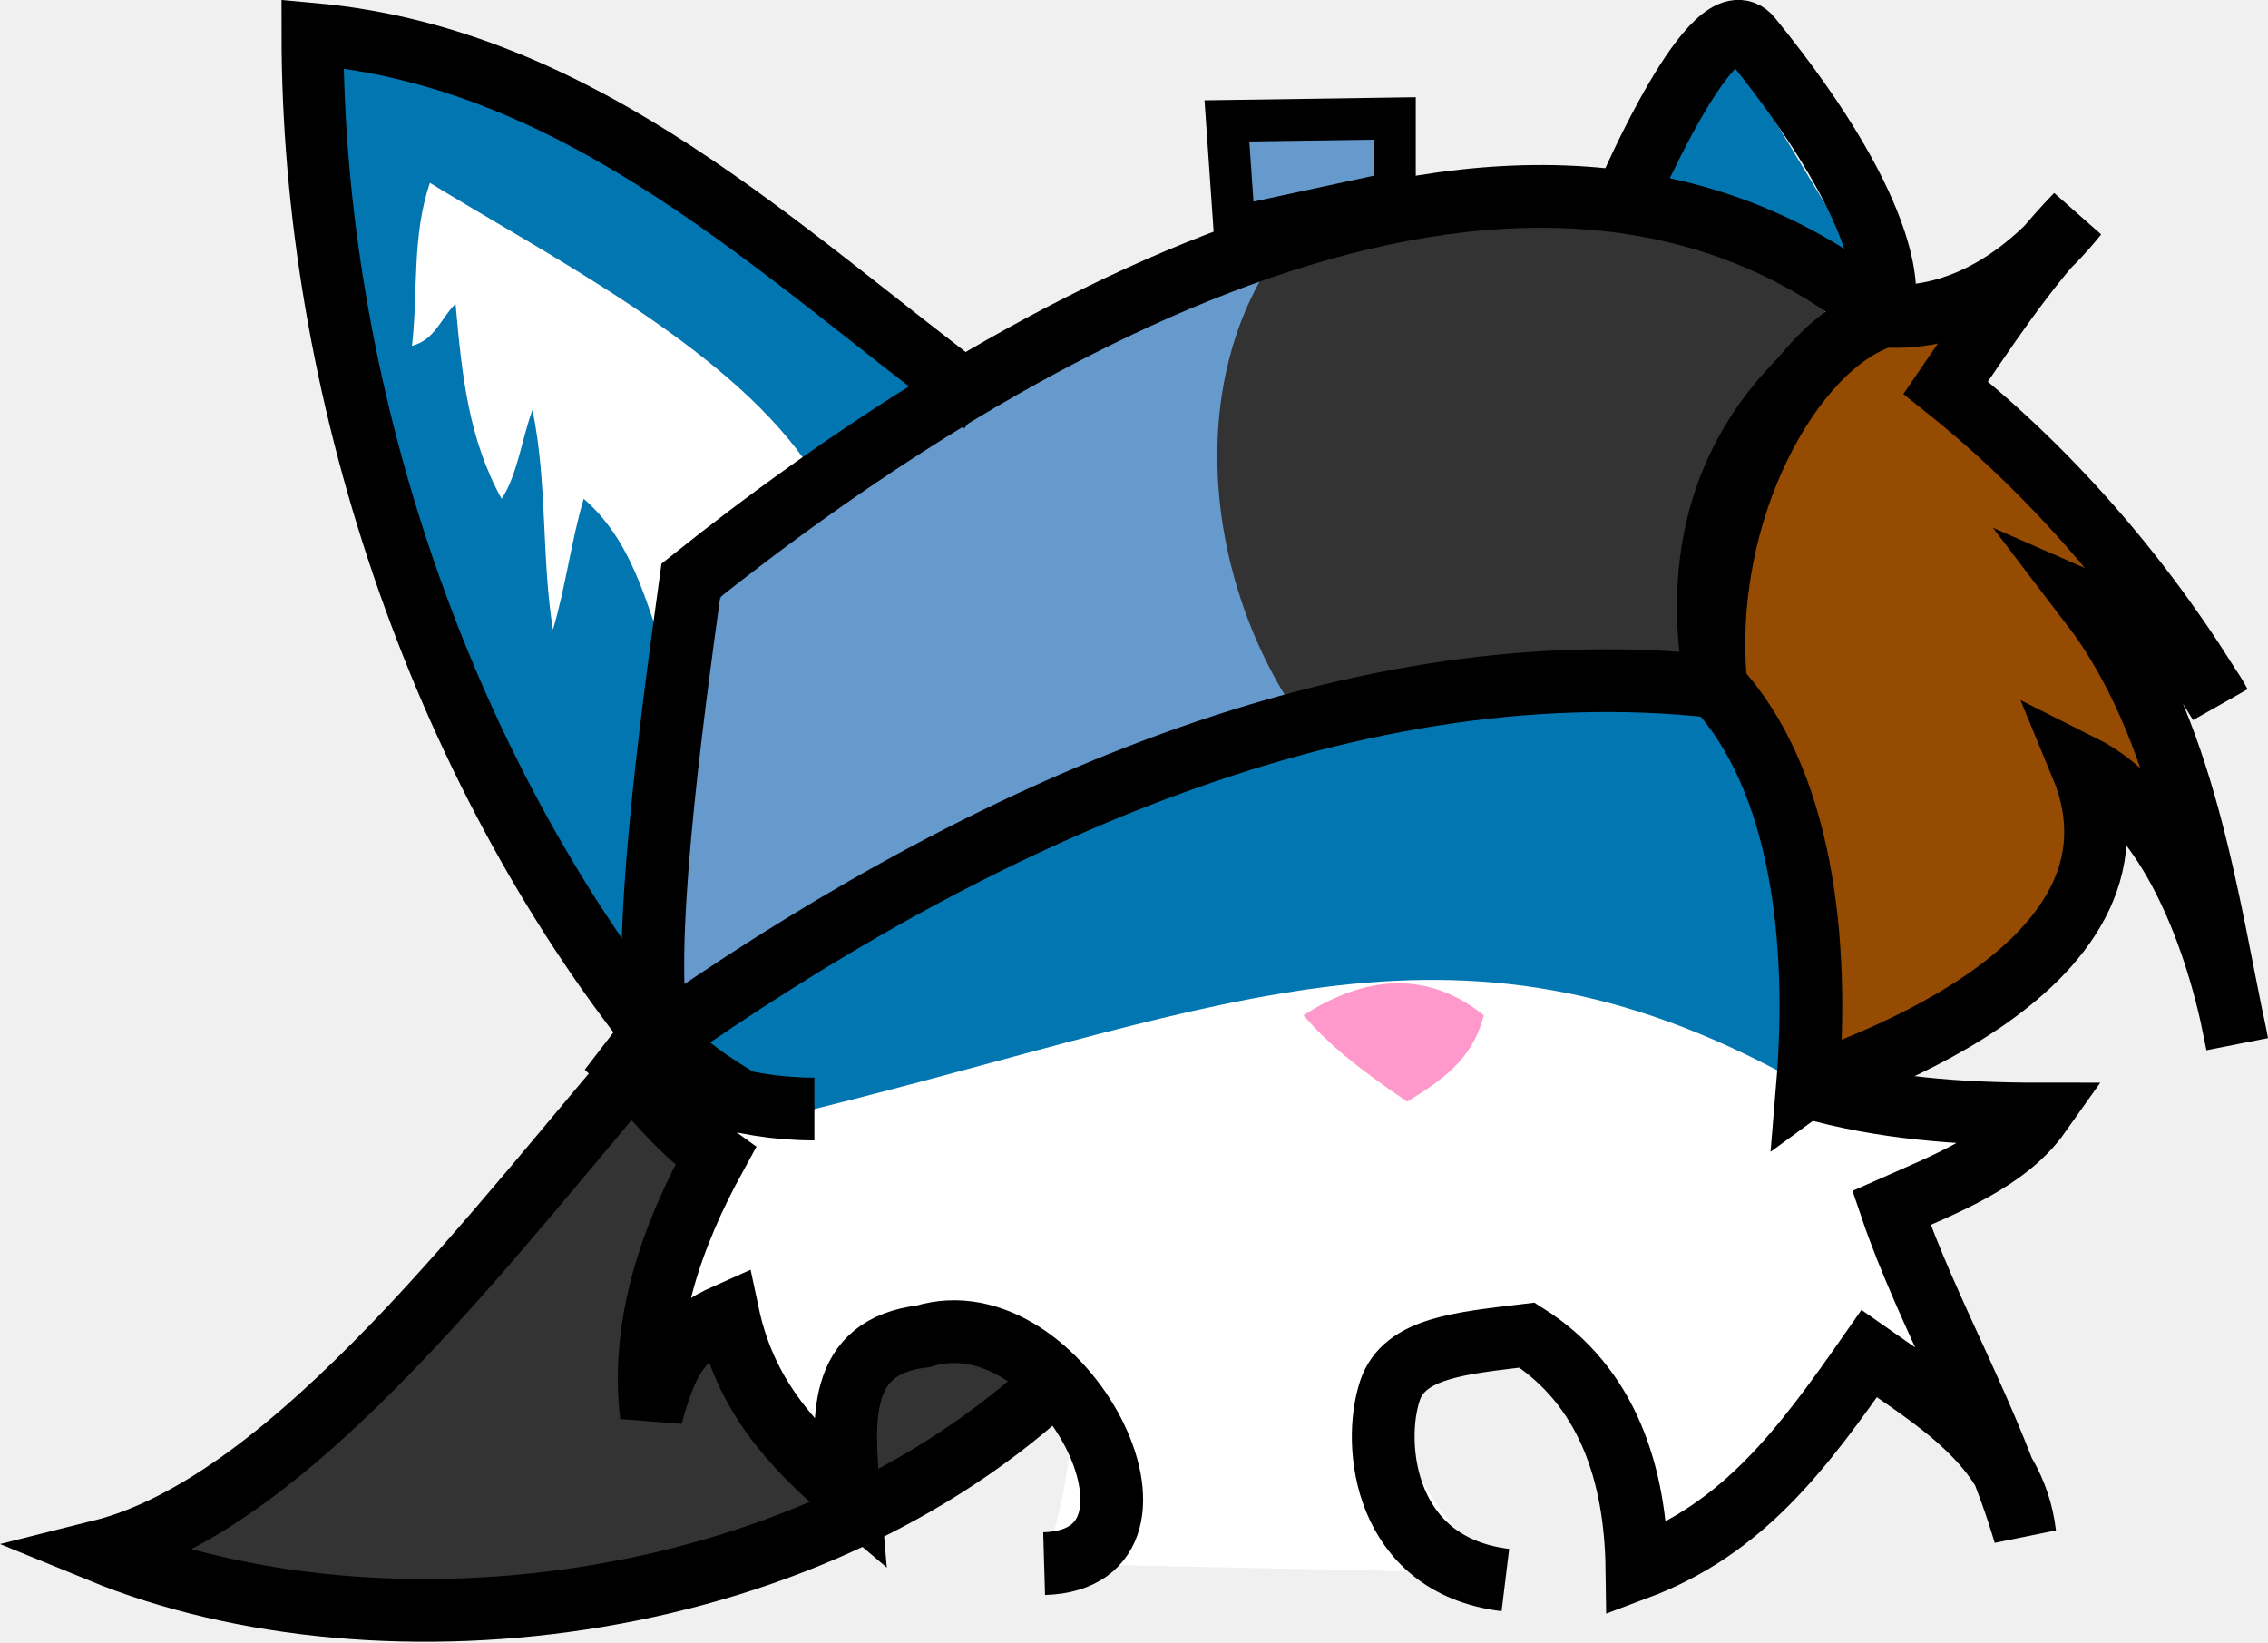
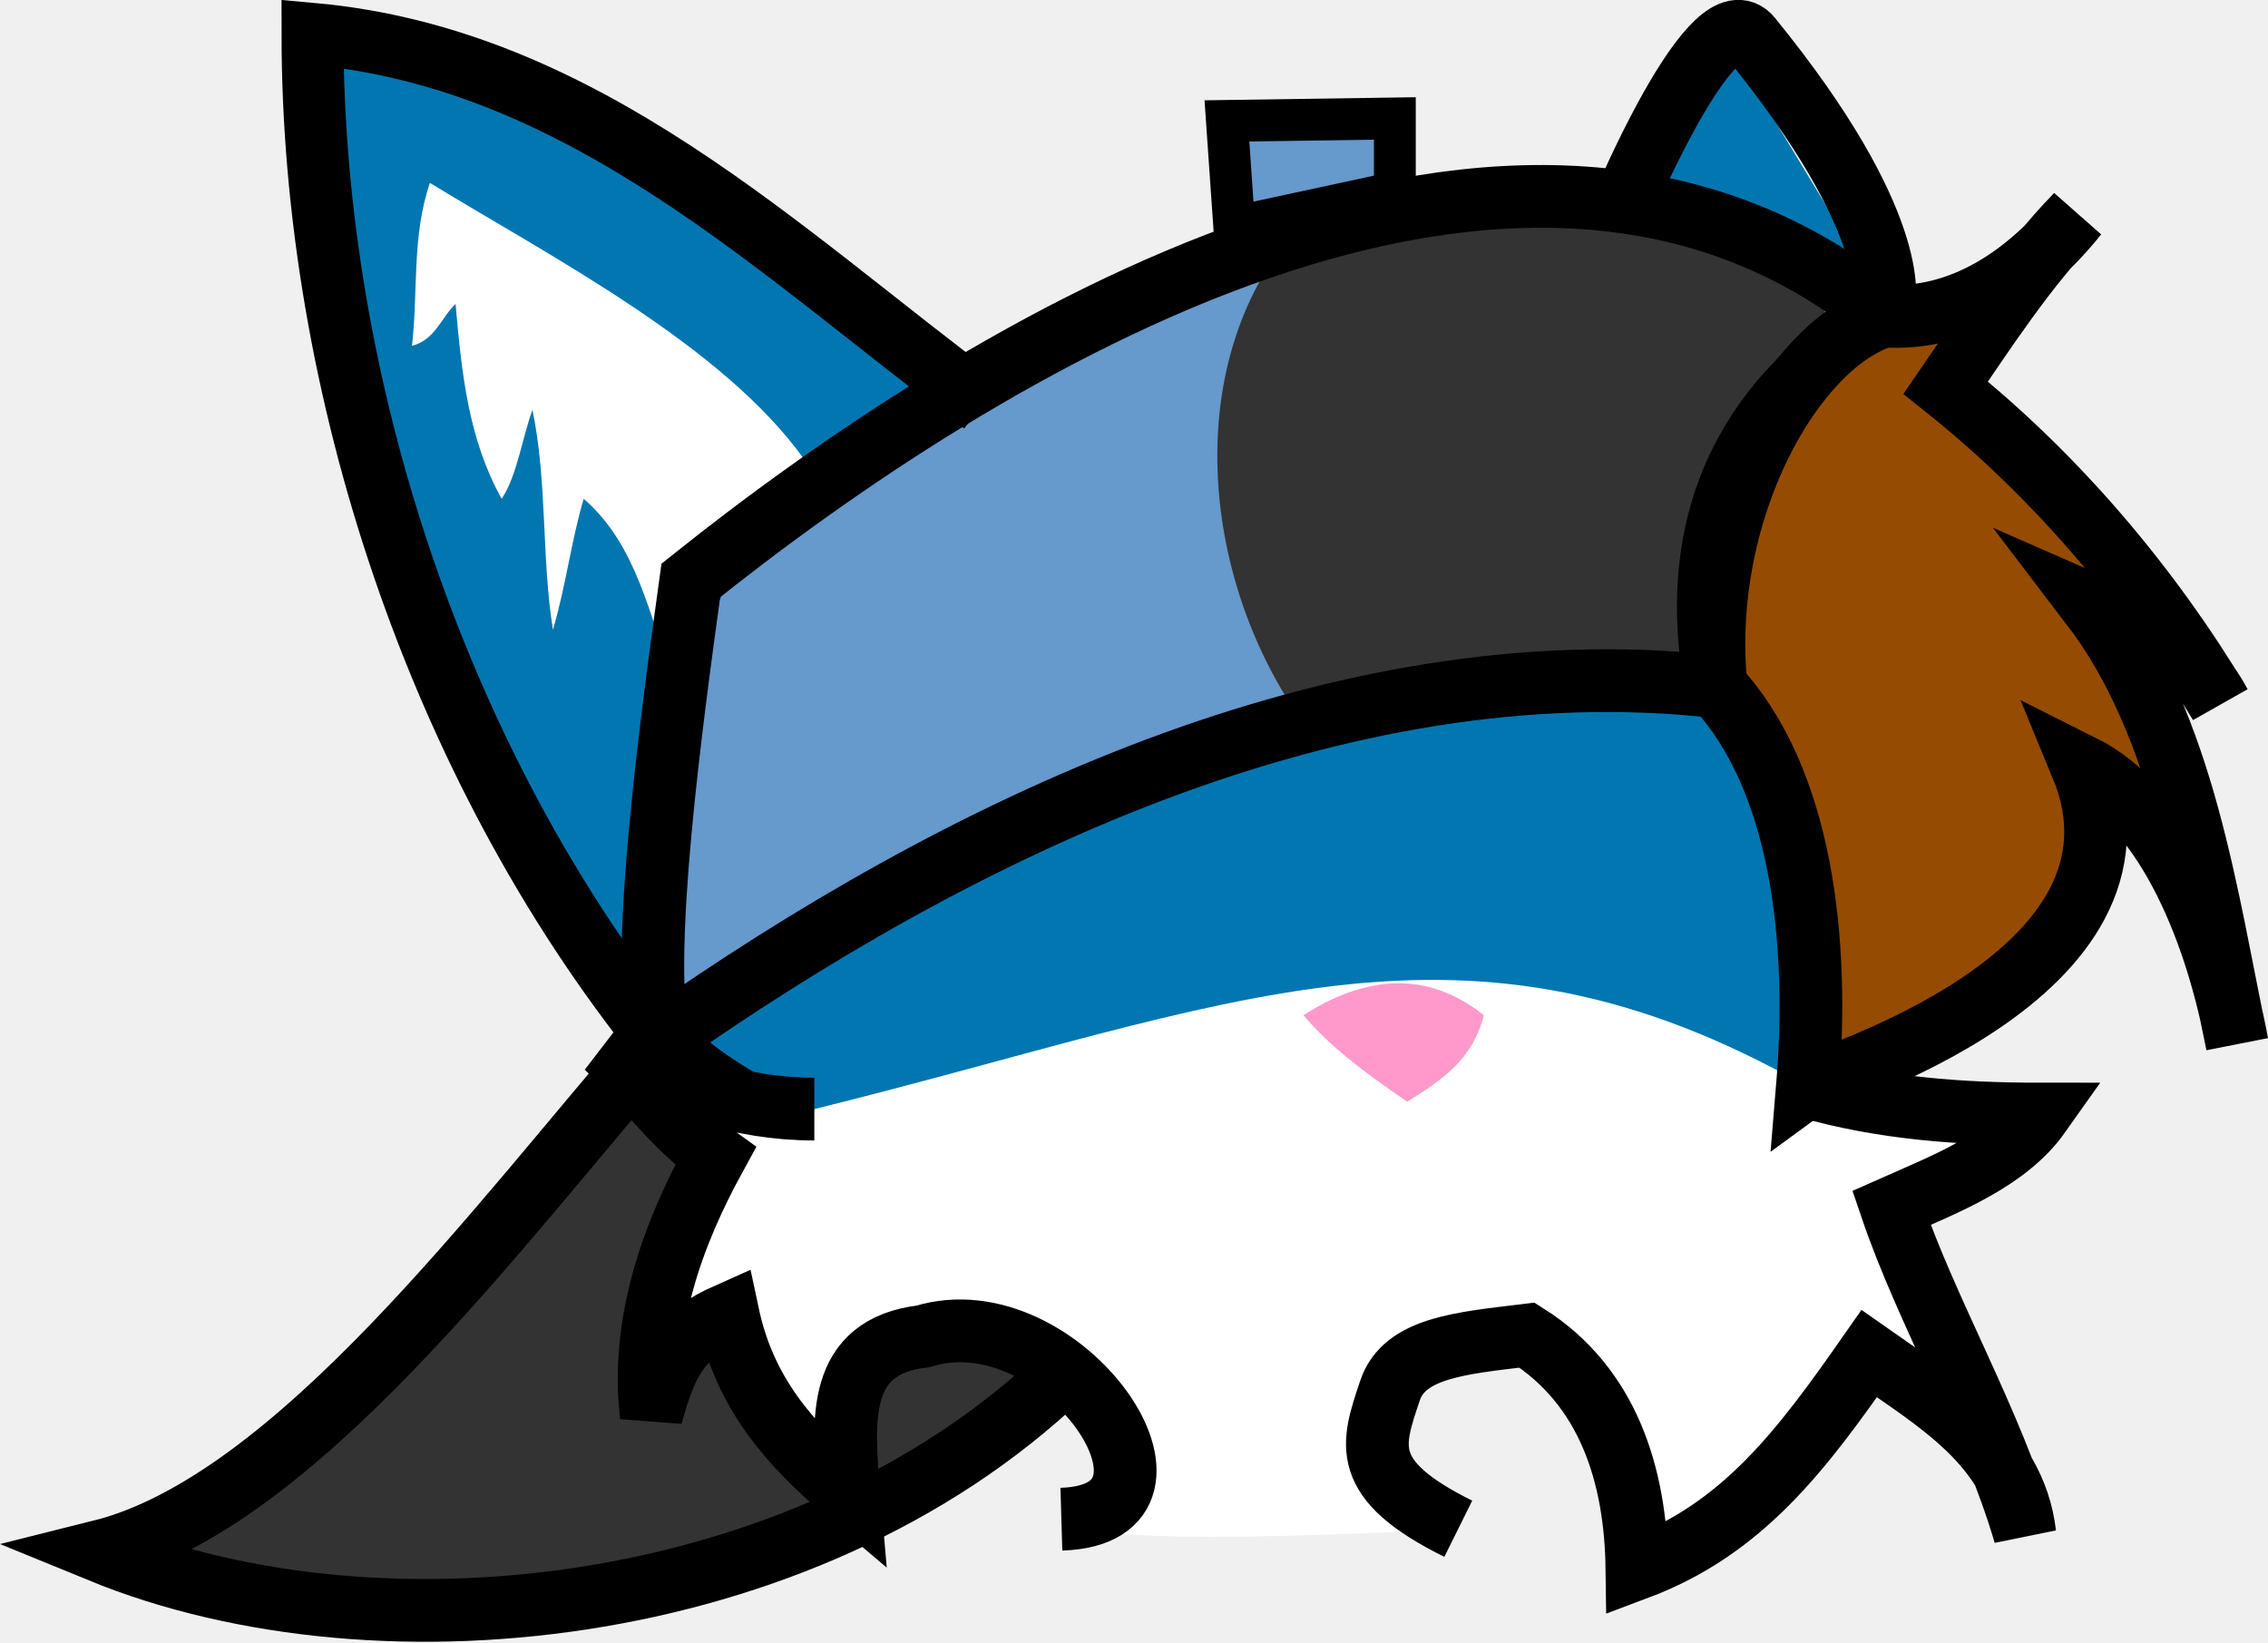
<svg xmlns="http://www.w3.org/2000/svg" id="svg8" version="1.1" viewBox="0 0 43.377 31.415" height="31.415mm" width="43.377mm">
  <defs id="defs2" />
  <g style="display:inline" transform="translate(-76.7364,-103.4598)" id="layer1" />
  <g transform="translate(-0.1584159,-0.1537266)" id="layer3">
    <path id="path864" d="m 12.757,20.042 c -3.033,3.486 -6.929,8.843 -10.678,9.78 5.411,2.217 13.774,1.251 18.615,-3.591 -1.673,-3.037 -4.542,-5.822 -7.938,-6.189 z" style="fill:#333333;fill-opacity:1;stroke:#000000;stroke-width:1.2;stroke-linecap:butt;stroke-linejoin:miter;stroke-miterlimit:4;stroke-dasharray:none;stroke-opacity:1" />
-     <path id="path831-5" d="m 34.727,20.94 c 1.425,0.409 2.906,0.52 4.441,0.52 -0.631,0.892 -1.803,1.337 -2.835,1.795 0.68,2.001 1.919,4.085 2.551,6.237 -0.196,-1.699 -1.726,-2.567 -2.977,-3.449 -1.289,1.845 -2.413,3.35 -4.441,4.11 -0.024,-1.807 -0.562,-3.491 -2.102,-4.465 -1.267,0.154 -2.72,0.2 -2.622,1.063 0.225,1.997 2.11,3.49 2.11,3.49 l -8.725,-0.183 c 0,0 2.14,-5.924 -2.315,-4.347 -1.654,0.195 -1.541,1.587 -1.417,3.024 -1.143,-0.968 -1.994,-1.936 -2.315,-3.449 -0.923,0.41 -1.164,0.86 -1.465,1.937 -0.206,-1.75 0.388,-3.43 1.228,-4.961 -0.815,-0.582 -1.342,-1.351 -2.079,-2.079 1.224,0.72 2.537,1.181 3.969,1.181 8.4,-4.994 13.806,-4.296 18.993,-0.425 z" style="opacity:1;fill:#ffffff;fill-opacity:1;stroke:none;stroke-width:1.2;stroke-linecap:butt;stroke-linejoin:miter;stroke-miterlimit:4;stroke-dasharray:none;stroke-opacity:1" />
+     <path id="path831-5" d="m 34.727,20.94 c 1.425,0.409 2.906,0.52 4.441,0.52 -0.631,0.892 -1.803,1.337 -2.835,1.795 0.68,2.001 1.919,4.085 2.551,6.237 -0.196,-1.699 -1.726,-2.567 -2.977,-3.449 -1.289,1.845 -2.413,3.35 -4.441,4.11 -0.024,-1.807 -0.562,-3.491 -2.102,-4.465 -1.267,0.154 -2.72,0.2 -2.622,1.063 0.225,1.997 1.307,2.64 1.307,2.64 0,0 -8.346,0.489 -7.071,-0.277 1.275,-0.766 1.029,-3.184 -3.166,-3.402 -1.654,0.195 -1.541,1.587 -1.417,3.024 -1.143,-0.968 -1.994,-1.936 -2.315,-3.449 -0.923,0.41 -1.164,0.86 -1.465,1.937 -0.206,-1.75 0.388,-3.43 1.228,-4.961 -0.815,-0.582 -1.342,-1.351 -2.079,-2.079 1.224,0.72 2.537,1.181 3.969,1.181 8.4,-4.994 13.806,-4.296 18.993,-0.425 z" style="opacity:1;fill:#ffffff;fill-opacity:1;stroke:none;stroke-width:1.2;stroke-linecap:butt;stroke-linejoin:miter;stroke-miterlimit:4;stroke-dasharray:none;stroke-opacity:1" />
    <path id="path868-9" d="M 31.514,4.47 33.172,0.921 36.191,5.918 Z" style="fill:#0276b1;fill-opacity:1;stroke:none;stroke-width:1.422;stroke-linecap:butt;stroke-linejoin:miter;stroke-miterlimit:4;stroke-dasharray:none;stroke-opacity:1" />
    <path id="path845" d="m 15.733,21.365 c 8.032,-1.989 12.406,-4.181 18.993,-0.425 4.457,-16.667 -22.644,-7.979 -21.296,-1.239 0.095,0.476 1.929,1.361 2.303,1.664" style="fill:#0276b1;fill-opacity:1;stroke:none;stroke-width:0.265px;stroke-linecap:butt;stroke-linejoin:miter;stroke-opacity:1" />
    <path id="path833-7" d="M 12.757,20.042 C 18.416,16.062 25.705,12.478 32.978,13.286 32.37,9.987 33.699,7.665 36.191,6.199 29.207,0.44 18.893,6.836 13.371,11.254 c -0.379,2.738 -0.978,7.15 -0.614,8.788 z" style="fill:#6699cc;fill-opacity:1;stroke:none;stroke-width:1.2;stroke-linecap:butt;stroke-linejoin:miter;stroke-miterlimit:4;stroke-dasharray:none;stroke-opacity:1" />
    <path id="path5043" d="M 24.994,13.853 C 23.111,11.113 22.777,7.101 24.899,4.592 28.443,3.552 32.346,3.764 35.152,5.868 34.291,8.203 31.849,10.704 32.978,13.286" style="fill:#333333;stroke:none;stroke-width:0.265px;stroke-linecap:butt;stroke-linejoin:miter;stroke-opacity:1" />
    <path id="path5045" d="m 32.978,13.286 c -1.623,-1.035 -4.694,-0.024 -6.709,0.095" style="fill:none;stroke:#000000;stroke-width:0.265px;stroke-linecap:butt;stroke-linejoin:miter;stroke-opacity:1" />
    <path id="path5057" d="m 6.135,0.801 2.416,12.201 c 0,0 4.451,9.762 4.205,7.04 C 11.698,8.348 18.953,7.874 18.953,7.874 L 10.961,2.466 6.135,0.801" style="fill:#0276b1;fill-opacity:1;stroke:none;stroke-width:0.265px;stroke-linecap:butt;stroke-linejoin:miter;stroke-opacity:1" />
    <path id="path5059" d="M 15.538,8.938 C 13.98,6.757 10.705,5.072 8.381,3.652 8.033,4.663 8.157,5.731 8.038,6.767 8.479,6.656 8.598,6.227 8.871,5.965 8.992,7.33 9.119,8.549 9.753,9.694 10.05,9.248 10.142,8.538 10.342,7.994 c 0.286,1.358 0.172,2.861 0.392,4.201 0.249,-0.839 0.348,-1.693 0.588,-2.502 1.028,0.89 1.252,2.254 1.716,3.446 0.081,-1.814 1.504,-2.894 2.5,-4.201 z" style="fill:#ffffff;fill-opacity:1;stroke:none;stroke-width:0.509;stroke-linecap:butt;stroke-linejoin:miter;stroke-miterlimit:4;stroke-dasharray:none;stroke-opacity:1" />
  </g>
  <g transform="translate(-0.1584159,-0.1537266)" style="display:inline" id="layer2">
    <path id="path868" d="m 31.325,3.806 c 0,0 1.629,-3.775 2.315,-2.932 2.908,3.571 2.551,5.045 2.551,5.045" style="fill:none;fill-opacity:1;stroke:#000000;stroke-width:1.2;stroke-linecap:butt;stroke-linejoin:miter;stroke-miterlimit:4;stroke-dasharray:none;stroke-opacity:1" />
-     <path id="path831" d="m 34.727,20.94 c 1.425,0.409 2.906,0.52 4.441,0.52 -0.631,0.892 -1.803,1.337 -2.835,1.795 0.68,2.001 1.919,4.085 2.551,6.237 -0.196,-1.699 -1.726,-2.567 -2.977,-3.449 -1.289,1.845 -2.413,3.35 -4.441,4.11 -0.024,-1.807 -0.562,-3.491 -2.102,-4.465 -1.267,0.154 -2.348,0.239 -2.622,1.063 -0.343,1.028 -0.124,3.337 2.208,3.621 m -8.822,-0.314 c 2.922,-0.086 0.344,-5.169 -2.315,-4.347 -1.654,0.195 -1.541,1.587 -1.417,3.024 -1.143,-0.968 -1.994,-1.936 -2.315,-3.449 -0.923,0.41 -1.164,0.86 -1.465,1.937 -0.206,-1.75 0.388,-3.43 1.228,-4.961 -0.815,-0.582 -1.342,-1.351 -2.079,-2.079 1.224,0.72 2.537,1.181 3.969,1.181" style="opacity:1;fill:none;fill-opacity:1;stroke:#000000;stroke-width:1.2;stroke-linecap:butt;stroke-linejoin:miter;stroke-miterlimit:4;stroke-dasharray:none;stroke-opacity:1" />
+     <path id="path831" d="m 34.727,20.94 c 1.425,0.409 2.906,0.52 4.441,0.52 -0.631,0.892 -1.803,1.337 -2.835,1.795 0.68,2.001 1.919,4.085 2.551,6.237 -0.196,-1.699 -1.726,-2.567 -2.977,-3.449 -1.289,1.845 -2.413,3.35 -4.441,4.11 -0.024,-1.807 -0.562,-3.491 -2.102,-4.465 -1.267,0.154 -2.348,0.239 -2.622,1.063 -0.343,1.028 -0.6,1.694 1.307,2.64 M 20.458,29.208 c 2.922,-0.086 0.014,-4.318 -2.646,-3.496 -1.654,0.195 -1.541,1.587 -1.417,3.024 -1.143,-0.968 -1.994,-1.936 -2.315,-3.449 -0.923,0.41 -1.164,0.86 -1.465,1.937 -0.206,-1.75 0.388,-3.43 1.228,-4.961 -0.815,-0.582 -1.342,-1.351 -2.079,-2.079 1.224,0.72 2.537,1.181 3.969,1.181" style="opacity:1;fill:none;fill-opacity:1;stroke:#000000;stroke-width:1.2;stroke-linecap:butt;stroke-linejoin:miter;stroke-miterlimit:4;stroke-dasharray:none;stroke-opacity:1" />
    <path id="path833" d="M 12.757,20.042 C 18.416,16.062 25.705,12.478 32.978,13.286 32.37,9.987 33.699,7.665 36.191,6.199 29.207,0.44 18.893,6.836 13.371,11.254 c -0.379,2.738 -0.978,7.15 -0.614,8.788 z" style="fill:none;fill-opacity:1;stroke:#000000;stroke-width:1.2;stroke-linecap:butt;stroke-linejoin:miter;stroke-miterlimit:4;stroke-dasharray:none;stroke-opacity:1" />
    <path id="path852" d="m 25.088,19.57 c 1.19,-0.764 2.368,-0.865 3.449,0 -0.218,0.862 -0.81,1.244 -1.465,1.654 -0.888,-0.607 -1.474,-1.058 -1.984,-1.654 z" style="fill:#ff99cc;fill-opacity:1;stroke:none;stroke-width:1;stroke-linecap:butt;stroke-linejoin:miter;stroke-miterlimit:4;stroke-dasharray:none;stroke-opacity:1" />
    <path id="path860" d="m 36.191,6.199 c 1.475,0.094 2.749,-0.767 3.685,-1.937 -0.985,1.014 -1.766,2.233 -2.504,3.307 2.134,1.702 3.912,3.827 5.244,6.048 -0.587,-1.102 -1.545,-1.491 -2.457,-1.89 1.783,2.335 2.199,5.603 2.786,8.389 C 42.575,18.1 41.656,15.64 39.971,14.798 c 1.672,4.036 -5.033,5.991 -5.244,6.142 0.232,-2.788 -0.103,-5.883 -1.748,-7.654 -0.337,-3.357 1.479,-6.56 3.213,-7.087 z" style="fill:#954b02;fill-opacity:1;stroke:#000000;stroke-width:1.2;stroke-linecap:butt;stroke-linejoin:miter;stroke-miterlimit:4;stroke-dasharray:none;stroke-opacity:1" />
    <path id="path870" d="M 23.765,4.498 23.624,2.466 26.836,2.419 V 3.836 Z" style="fill:#6699cc;fill-opacity:1;stroke:#000000;stroke-width:0.8;stroke-linecap:butt;stroke-linejoin:miter;stroke-miterlimit:4;stroke-dasharray:none;stroke-opacity:1" />
    <path id="path5047" d="M 12.757,20.045 C 8.543,14.783 6.135,7.555 6.135,0.801 11.352,1.272 15.094,5.009 18.953,7.874" style="fill:none;stroke:#000000;stroke-width:1.184;stroke-linecap:butt;stroke-linejoin:miter;stroke-miterlimit:4;stroke-dasharray:none;stroke-opacity:1" />
  </g>
</svg>
